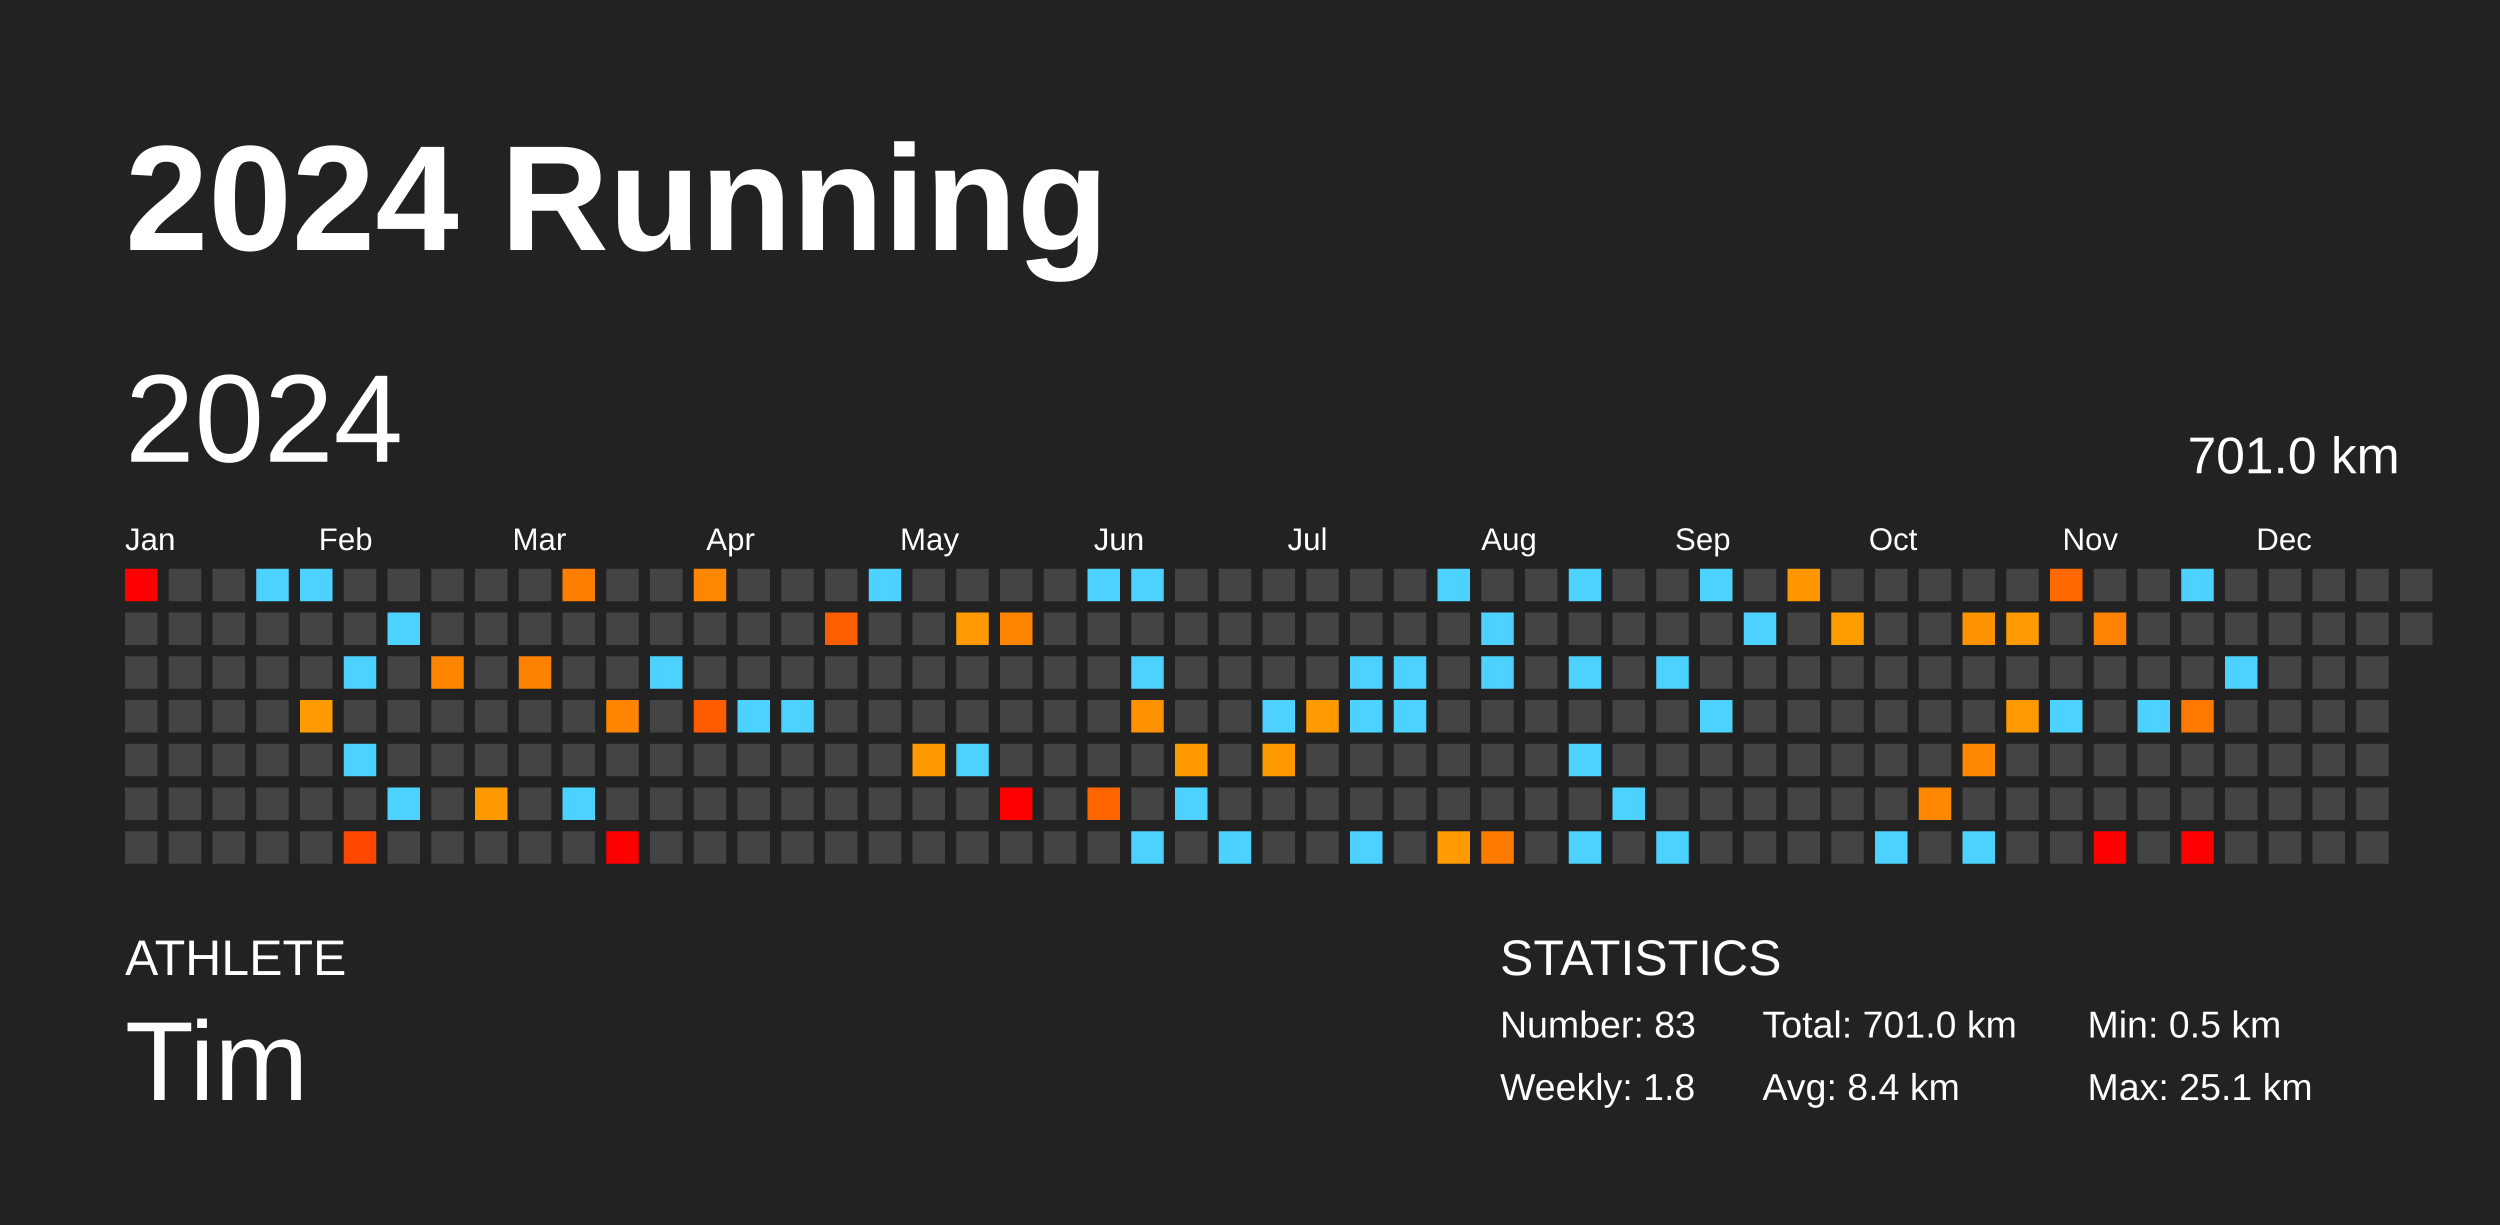
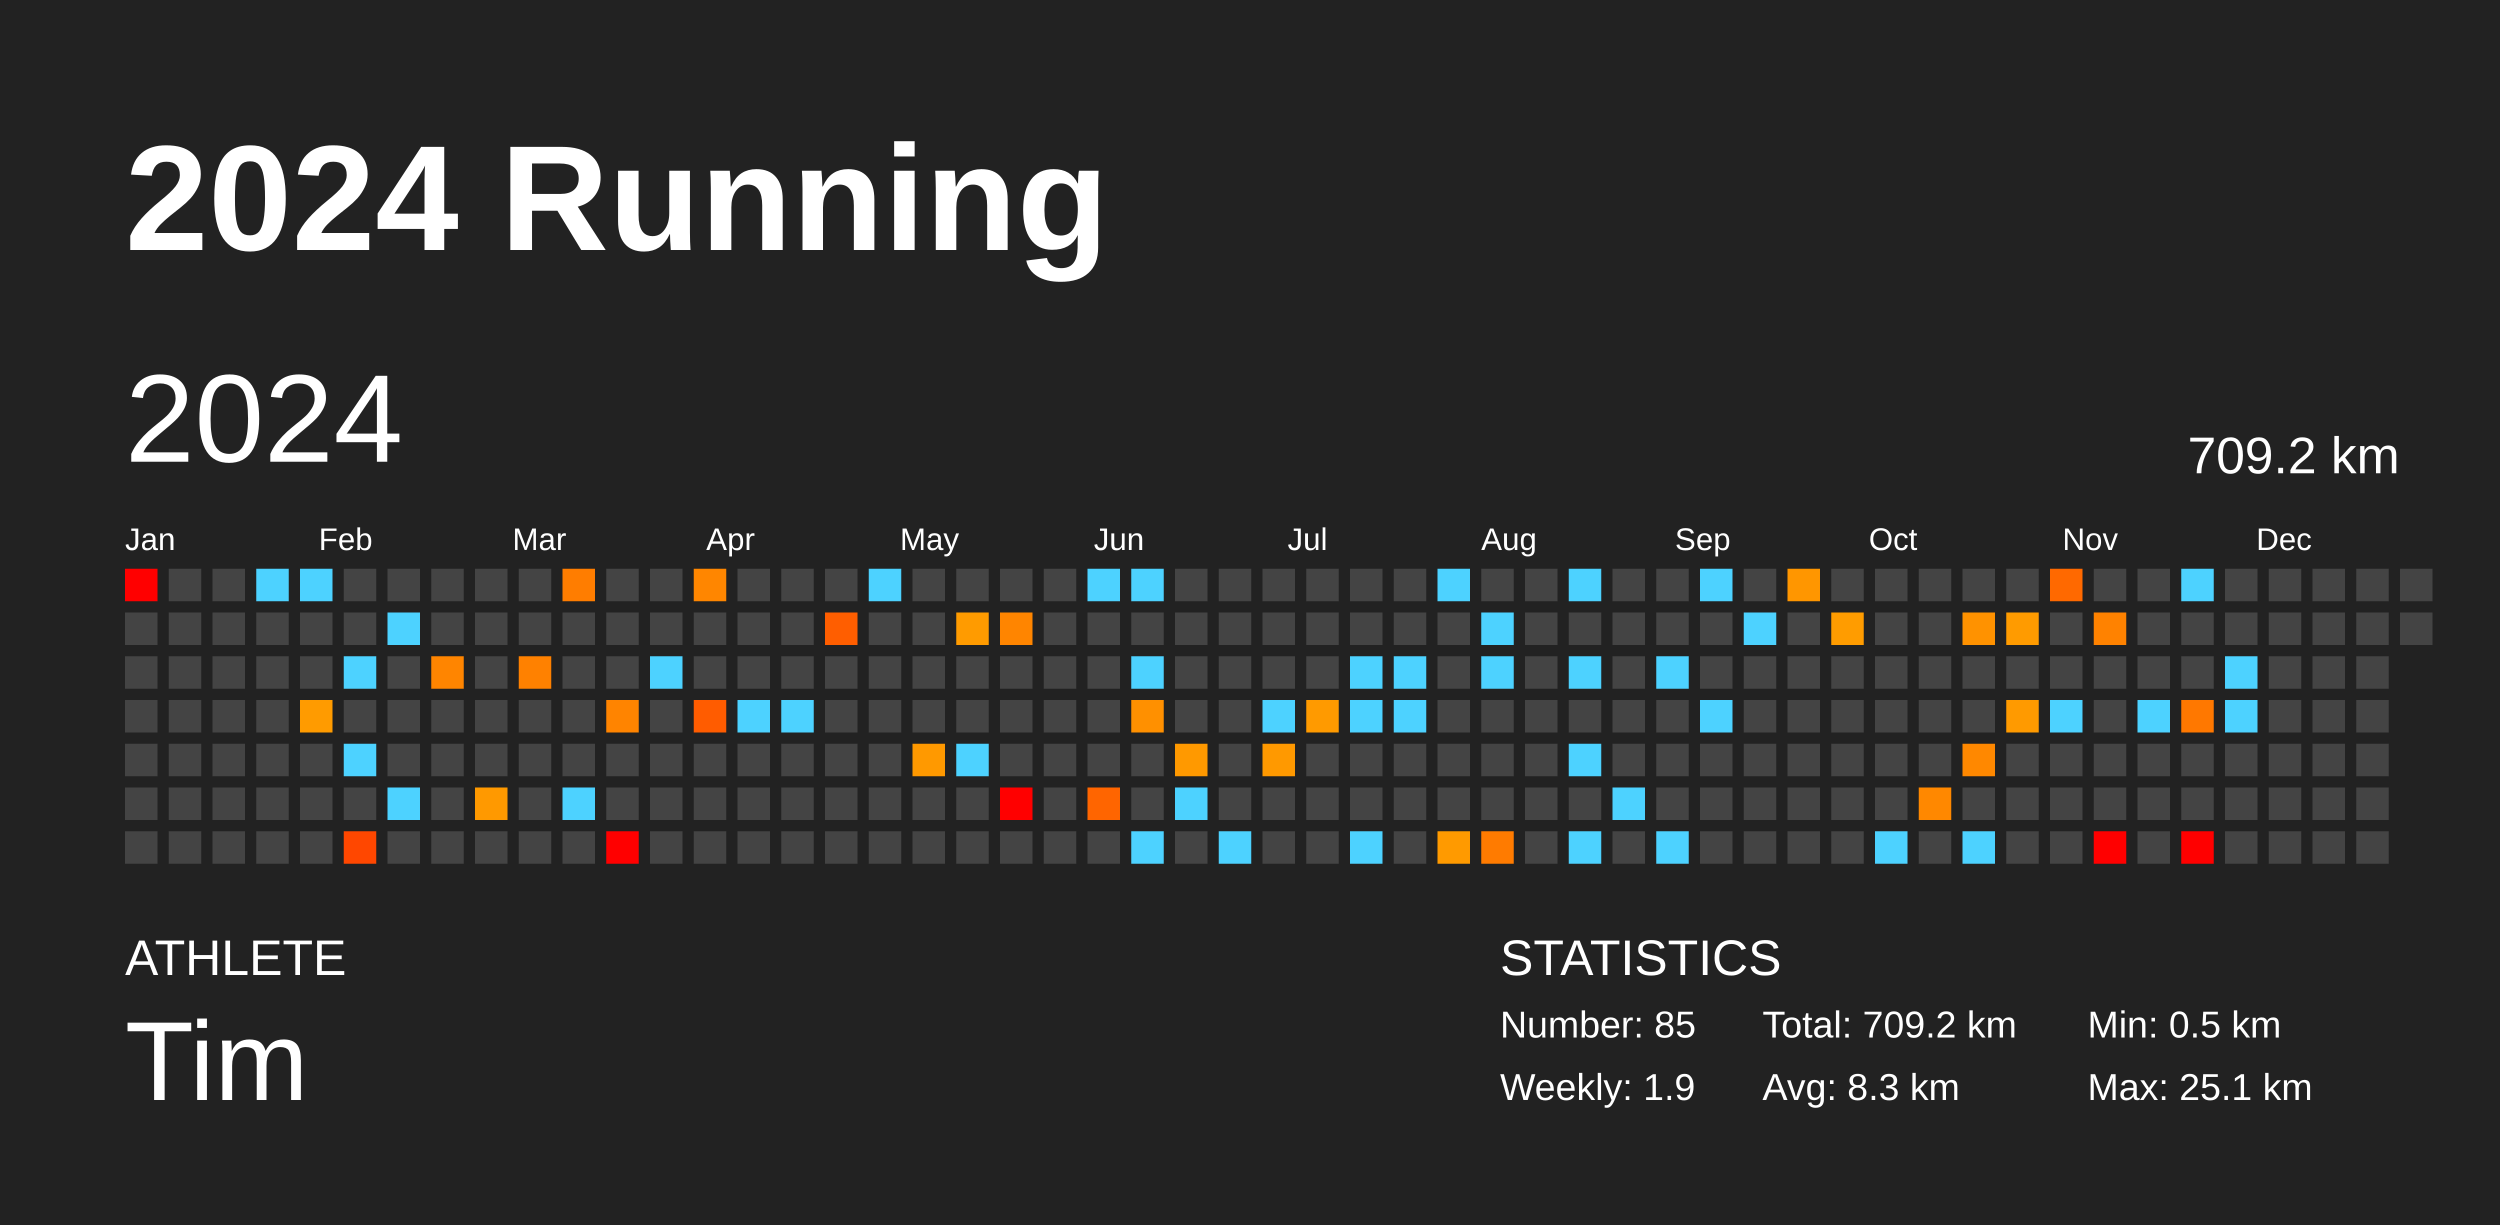
<svg xmlns="http://www.w3.org/2000/svg" baseProfile="full" height="98mm" version="1.1" viewBox="0,0,200,98" width="200mm">
  <defs />
  <rect fill="#222222" height="98" width="200" x="0" y="0" />
  <text fill="#FFFFFF" style="font-size:12px; font-family:Arial; font-weight:bold;" x="10" y="20">2024 Running</text>
  <text fill="#FFFFFF" style="font-size:4px; font-family:Arial" x="10" y="78">ATHLETE</text>
  <text fill="#FFFFFF" style="font-size:9px; font-family:Arial" x="10" y="88">Tim</text>
  <text fill="#FFFFFF" style="font-size:4px; font-family:Arial" x="120" y="78">STATISTICS</text>
-   <text fill="#FFFFFF" style="font-size:3px; font-family:Arial" x="120" y="83">Number: 83</text>
-   <text fill="#FFFFFF" style="font-size:3px; font-family:Arial" x="120" y="88">Weekly: 1.8</text>
-   <text fill="#FFFFFF" style="font-size:3px; font-family:Arial" x="141" y="83">Total: 701.0 km</text>
-   <text fill="#FFFFFF" style="font-size:3px; font-family:Arial" x="141" y="88">Avg: 8.4 km</text>
+   <text fill="#FFFFFF" style="font-size:3px; font-family:Arial" x="120" y="83">Number: 85</text>
+   <text fill="#FFFFFF" style="font-size:3px; font-family:Arial" x="120" y="88">Weekly: 1.9</text>
+   <text fill="#FFFFFF" style="font-size:3px; font-family:Arial" x="141" y="83">Total: 709.2 km</text>
+   <text fill="#FFFFFF" style="font-size:3px; font-family:Arial" x="141" y="88">Avg: 8.3 km</text>
  <text fill="#FFFFFF" style="font-size:3px; font-family:Arial" x="167" y="83">Min: 0.5 km</text>
  <text fill="#FFFFFF" style="font-size:3px; font-family:Arial" x="167" y="88">Max: 25.1 km</text>
  <text dominant-baseline="hanging" fill="#FFFFFF" style="font-size:10.0px; font-family:Arial;" x="10" y="30">2024</text>
-   <text dominant-baseline="hanging" fill="#FFFFFF" style="font-size:4.125px; font-family:Arial;" x="175" y="35">701.0 km</text>
+   <text dominant-baseline="hanging" fill="#FFFFFF" style="font-size:4.125px; font-family:Arial;" x="175" y="35">709.2 km</text>
  <text fill="#FFFFFF" style="font-size:2.5px; font-family:Arial" x="10.0" y="44">Jan</text>
  <text fill="#FFFFFF" style="font-size:2.5px; font-family:Arial" x="25.5" y="44">Feb</text>
  <text fill="#FFFFFF" style="font-size:2.5px; font-family:Arial" x="41.0" y="44">Mar</text>
  <text fill="#FFFFFF" style="font-size:2.5px; font-family:Arial" x="56.5" y="44">Apr</text>
  <text fill="#FFFFFF" style="font-size:2.5px; font-family:Arial" x="72.0" y="44">May</text>
  <text fill="#FFFFFF" style="font-size:2.5px; font-family:Arial" x="87.5" y="44">Jun</text>
  <text fill="#FFFFFF" style="font-size:2.5px; font-family:Arial" x="103.0" y="44">Jul</text>
  <text fill="#FFFFFF" style="font-size:2.5px; font-family:Arial" x="118.5" y="44">Aug</text>
  <text fill="#FFFFFF" style="font-size:2.5px; font-family:Arial" x="134.0" y="44">Sep</text>
  <text fill="#FFFFFF" style="font-size:2.5px; font-family:Arial" x="149.5" y="44">Oct</text>
  <text fill="#FFFFFF" style="font-size:2.5px; font-family:Arial" x="165.0" y="44">Nov</text>
  <text fill="#FFFFFF" style="font-size:2.5px; font-family:Arial" x="180.5" y="44">Dec</text>
  <rect fill="red" height="2.6" width="2.6" x="10.0" y="45.5" />
  <rect fill="#444444" height="2.6" width="2.6" x="10.0" y="49.0" />
  <rect fill="#444444" height="2.6" width="2.6" x="10.0" y="52.5" />
  <rect fill="#444444" height="2.6" width="2.6" x="10.0" y="56.0" />
  <rect fill="#444444" height="2.6" width="2.6" x="10.0" y="59.5" />
  <rect fill="#444444" height="2.6" width="2.6" x="10.0" y="63.0" />
  <rect fill="#444444" height="2.6" width="2.6" x="10.0" y="66.5" />
  <rect fill="#444444" height="2.6" width="2.6" x="13.5" y="45.5" />
  <rect fill="#444444" height="2.6" width="2.6" x="13.5" y="49.0" />
  <rect fill="#444444" height="2.6" width="2.6" x="13.5" y="52.5" />
  <rect fill="#444444" height="2.6" width="2.6" x="13.5" y="56.0" />
  <rect fill="#444444" height="2.6" width="2.6" x="13.5" y="59.5" />
  <rect fill="#444444" height="2.6" width="2.6" x="13.5" y="63.0" />
  <rect fill="#444444" height="2.6" width="2.6" x="13.5" y="66.5" />
  <rect fill="#444444" height="2.6" width="2.6" x="17.0" y="45.5" />
  <rect fill="#444444" height="2.6" width="2.6" x="17.0" y="49.0" />
  <rect fill="#444444" height="2.6" width="2.6" x="17.0" y="52.5" />
  <rect fill="#444444" height="2.6" width="2.6" x="17.0" y="56.0" />
  <rect fill="#444444" height="2.6" width="2.6" x="17.0" y="59.5" />
  <rect fill="#444444" height="2.6" width="2.6" x="17.0" y="63.0" />
  <rect fill="#444444" height="2.6" width="2.6" x="17.0" y="66.5" />
  <rect fill="#4dd2ff" height="2.6" width="2.6" x="20.5" y="45.5" />
  <rect fill="#444444" height="2.6" width="2.6" x="20.5" y="49.0" />
  <rect fill="#444444" height="2.6" width="2.6" x="20.5" y="52.5" />
  <rect fill="#444444" height="2.6" width="2.6" x="20.5" y="56.0" />
  <rect fill="#444444" height="2.6" width="2.6" x="20.5" y="59.5" />
  <rect fill="#444444" height="2.6" width="2.6" x="20.5" y="63.0" />
  <rect fill="#444444" height="2.6" width="2.6" x="20.5" y="66.5" />
  <rect fill="#4dd2ff" height="2.6" width="2.6" x="24.0" y="45.5" />
  <rect fill="#444444" height="2.6" width="2.6" x="24.0" y="49.0" />
  <rect fill="#444444" height="2.6" width="2.6" x="24.0" y="52.5" />
  <rect fill="#ff9b00" height="2.6" width="2.6" x="24.0" y="56.0" />
  <rect fill="#444444" height="2.6" width="2.6" x="24.0" y="59.5" />
  <rect fill="#444444" height="2.6" width="2.6" x="24.0" y="63.0" />
  <rect fill="#444444" height="2.6" width="2.6" x="24.0" y="66.5" />
  <rect fill="#444444" height="2.6" width="2.6" x="27.5" y="45.5" />
  <rect fill="#444444" height="2.6" width="2.6" x="27.5" y="49.0" />
  <rect fill="#4dd2ff" height="2.6" width="2.6" x="27.5" y="52.5" />
  <rect fill="#444444" height="2.6" width="2.6" x="27.5" y="56.0" />
  <rect fill="#4dd2ff" height="2.6" width="2.6" x="27.5" y="59.5" />
  <rect fill="#444444" height="2.6" width="2.6" x="27.5" y="63.0" />
  <rect fill="#ff4700" height="2.6" width="2.6" x="27.5" y="66.5" />
  <rect fill="#444444" height="2.6" width="2.6" x="31.0" y="45.5" />
  <rect fill="#4dd2ff" height="2.6" width="2.6" x="31.0" y="49.0" />
  <rect fill="#444444" height="2.6" width="2.6" x="31.0" y="52.5" />
  <rect fill="#444444" height="2.6" width="2.6" x="31.0" y="56.0" />
  <rect fill="#444444" height="2.6" width="2.6" x="31.0" y="59.5" />
  <rect fill="#4dd2ff" height="2.6" width="2.6" x="31.0" y="63.0" />
  <rect fill="#444444" height="2.6" width="2.6" x="31.0" y="66.5" />
  <rect fill="#444444" height="2.6" width="2.6" x="34.5" y="45.5" />
  <rect fill="#444444" height="2.6" width="2.6" x="34.5" y="49.0" />
  <rect fill="#ff8500" height="2.6" width="2.6" x="34.5" y="52.5" />
  <rect fill="#444444" height="2.6" width="2.6" x="34.5" y="56.0" />
  <rect fill="#444444" height="2.6" width="2.6" x="34.5" y="59.5" />
  <rect fill="#444444" height="2.6" width="2.6" x="34.5" y="63.0" />
  <rect fill="#444444" height="2.6" width="2.6" x="34.5" y="66.5" />
  <rect fill="#444444" height="2.6" width="2.6" x="38.0" y="45.5" />
  <rect fill="#444444" height="2.6" width="2.6" x="38.0" y="49.0" />
  <rect fill="#444444" height="2.6" width="2.6" x="38.0" y="52.5" />
  <rect fill="#444444" height="2.6" width="2.6" x="38.0" y="56.0" />
  <rect fill="#444444" height="2.6" width="2.6" x="38.0" y="59.5" />
  <rect fill="#ff9900" height="2.6" width="2.6" x="38.0" y="63.0" />
  <rect fill="#444444" height="2.6" width="2.6" x="38.0" y="66.5" />
  <rect fill="#444444" height="2.6" width="2.6" x="41.5" y="45.5" />
  <rect fill="#444444" height="2.6" width="2.6" x="41.5" y="49.0" />
  <rect fill="#ff8100" height="2.6" width="2.6" x="41.5" y="52.5" />
  <rect fill="#444444" height="2.6" width="2.6" x="41.5" y="56.0" />
  <rect fill="#444444" height="2.6" width="2.6" x="41.5" y="59.5" />
  <rect fill="#444444" height="2.6" width="2.6" x="41.5" y="63.0" />
  <rect fill="#444444" height="2.6" width="2.6" x="41.5" y="66.5" />
  <rect fill="#ff7d00" height="2.6" width="2.6" x="45.0" y="45.5" />
  <rect fill="#444444" height="2.6" width="2.6" x="45.0" y="49.0" />
  <rect fill="#444444" height="2.6" width="2.6" x="45.0" y="52.5" />
  <rect fill="#444444" height="2.6" width="2.6" x="45.0" y="56.0" />
  <rect fill="#444444" height="2.6" width="2.6" x="45.0" y="59.5" />
  <rect fill="#4dd2ff" height="2.6" width="2.6" x="45.0" y="63.0" />
  <rect fill="#444444" height="2.6" width="2.6" x="45.0" y="66.5" />
  <rect fill="#444444" height="2.6" width="2.6" x="48.5" y="45.5" />
  <rect fill="#444444" height="2.6" width="2.6" x="48.5" y="49.0" />
  <rect fill="#444444" height="2.6" width="2.6" x="48.5" y="52.5" />
  <rect fill="#ff8400" height="2.6" width="2.6" x="48.5" y="56.0" />
  <rect fill="#444444" height="2.6" width="2.6" x="48.5" y="59.5" />
  <rect fill="#444444" height="2.6" width="2.6" x="48.5" y="63.0" />
  <rect fill="red" height="2.6" width="2.6" x="48.5" y="66.5" />
  <rect fill="#444444" height="2.6" width="2.6" x="52.0" y="45.5" />
  <rect fill="#444444" height="2.6" width="2.6" x="52.0" y="49.0" />
  <rect fill="#4dd2ff" height="2.6" width="2.6" x="52.0" y="52.5" />
  <rect fill="#444444" height="2.6" width="2.6" x="52.0" y="56.0" />
  <rect fill="#444444" height="2.6" width="2.6" x="52.0" y="59.5" />
  <rect fill="#444444" height="2.6" width="2.6" x="52.0" y="63.0" />
  <rect fill="#444444" height="2.6" width="2.6" x="52.0" y="66.5" />
  <rect fill="#ff8600" height="2.6" width="2.6" x="55.5" y="45.5" />
  <rect fill="#444444" height="2.6" width="2.6" x="55.5" y="49.0" />
  <rect fill="#444444" height="2.6" width="2.6" x="55.5" y="52.5" />
  <rect fill="#ff5c00" height="2.6" width="2.6" x="55.5" y="56.0" />
  <rect fill="#444444" height="2.6" width="2.6" x="55.5" y="59.5" />
  <rect fill="#444444" height="2.6" width="2.6" x="55.5" y="63.0" />
  <rect fill="#444444" height="2.6" width="2.6" x="55.5" y="66.5" />
  <rect fill="#444444" height="2.6" width="2.6" x="59.0" y="45.5" />
  <rect fill="#444444" height="2.6" width="2.6" x="59.0" y="49.0" />
  <rect fill="#444444" height="2.6" width="2.6" x="59.0" y="52.5" />
  <rect fill="#4dd2ff" height="2.6" width="2.6" x="59.0" y="56.0" />
  <rect fill="#444444" height="2.6" width="2.6" x="59.0" y="59.5" />
  <rect fill="#444444" height="2.6" width="2.6" x="59.0" y="63.0" />
  <rect fill="#444444" height="2.6" width="2.6" x="59.0" y="66.5" />
  <rect fill="#444444" height="2.6" width="2.6" x="62.5" y="45.5" />
  <rect fill="#444444" height="2.6" width="2.6" x="62.5" y="49.0" />
  <rect fill="#444444" height="2.6" width="2.6" x="62.5" y="52.5" />
  <rect fill="#4dd2ff" height="2.6" width="2.6" x="62.5" y="56.0" />
  <rect fill="#444444" height="2.6" width="2.6" x="62.5" y="59.5" />
  <rect fill="#444444" height="2.6" width="2.6" x="62.5" y="63.0" />
  <rect fill="#444444" height="2.6" width="2.6" x="62.5" y="66.5" />
  <rect fill="#444444" height="2.6" width="2.6" x="66.0" y="45.5" />
  <rect fill="#ff5e00" height="2.6" width="2.6" x="66.0" y="49.0" />
  <rect fill="#444444" height="2.6" width="2.6" x="66.0" y="52.5" />
  <rect fill="#444444" height="2.6" width="2.6" x="66.0" y="56.0" />
  <rect fill="#444444" height="2.6" width="2.6" x="66.0" y="59.5" />
  <rect fill="#444444" height="2.6" width="2.6" x="66.0" y="63.0" />
  <rect fill="#444444" height="2.6" width="2.6" x="66.0" y="66.5" />
  <rect fill="#4dd2ff" height="2.6" width="2.6" x="69.5" y="45.5" />
  <rect fill="#444444" height="2.6" width="2.6" x="69.5" y="49.0" />
  <rect fill="#444444" height="2.6" width="2.6" x="69.5" y="52.5" />
  <rect fill="#444444" height="2.6" width="2.6" x="69.5" y="56.0" />
  <rect fill="#444444" height="2.6" width="2.6" x="69.5" y="59.5" />
  <rect fill="#444444" height="2.6" width="2.6" x="69.5" y="63.0" />
  <rect fill="#444444" height="2.6" width="2.6" x="69.5" y="66.5" />
  <rect fill="#444444" height="2.6" width="2.6" x="73.0" y="45.5" />
  <rect fill="#444444" height="2.6" width="2.6" x="73.0" y="49.0" />
  <rect fill="#444444" height="2.6" width="2.6" x="73.0" y="52.5" />
  <rect fill="#444444" height="2.6" width="2.6" x="73.0" y="56.0" />
  <rect fill="#ff9900" height="2.6" width="2.6" x="73.0" y="59.5" />
  <rect fill="#444444" height="2.6" width="2.6" x="73.0" y="63.0" />
  <rect fill="#444444" height="2.6" width="2.6" x="73.0" y="66.5" />
  <rect fill="#444444" height="2.6" width="2.6" x="76.5" y="45.5" />
  <rect fill="#ff9b00" height="2.6" width="2.6" x="76.5" y="49.0" />
  <rect fill="#444444" height="2.6" width="2.6" x="76.5" y="52.5" />
  <rect fill="#444444" height="2.6" width="2.6" x="76.5" y="56.0" />
  <rect fill="#4dd2ff" height="2.6" width="2.6" x="76.5" y="59.5" />
  <rect fill="#444444" height="2.6" width="2.6" x="76.5" y="63.0" />
  <rect fill="#444444" height="2.6" width="2.6" x="76.5" y="66.5" />
  <rect fill="#444444" height="2.6" width="2.6" x="80.0" y="45.5" />
  <rect fill="#ff8500" height="2.6" width="2.6" x="80.0" y="49.0" />
  <rect fill="#444444" height="2.6" width="2.6" x="80.0" y="52.5" />
  <rect fill="#444444" height="2.6" width="2.6" x="80.0" y="56.0" />
  <rect fill="#444444" height="2.6" width="2.6" x="80.0" y="59.5" />
  <rect fill="red" height="2.6" width="2.6" x="80.0" y="63.0" />
  <rect fill="#444444" height="2.6" width="2.6" x="80.0" y="66.5" />
  <rect fill="#444444" height="2.6" width="2.6" x="83.5" y="45.5" />
  <rect fill="#444444" height="2.6" width="2.6" x="83.5" y="49.0" />
  <rect fill="#444444" height="2.6" width="2.6" x="83.5" y="52.5" />
  <rect fill="#444444" height="2.6" width="2.6" x="83.5" y="56.0" />
  <rect fill="#444444" height="2.6" width="2.6" x="83.5" y="59.5" />
  <rect fill="#444444" height="2.6" width="2.6" x="83.5" y="63.0" />
  <rect fill="#444444" height="2.6" width="2.6" x="83.5" y="66.5" />
  <rect fill="#4dd2ff" height="2.6" width="2.6" x="87.0" y="45.5" />
  <rect fill="#444444" height="2.6" width="2.6" x="87.0" y="49.0" />
  <rect fill="#444444" height="2.6" width="2.6" x="87.0" y="52.5" />
  <rect fill="#444444" height="2.6" width="2.6" x="87.0" y="56.0" />
  <rect fill="#444444" height="2.6" width="2.6" x="87.0" y="59.5" />
  <rect fill="#ff6500" height="2.6" width="2.6" x="87.0" y="63.0" />
  <rect fill="#444444" height="2.6" width="2.6" x="87.0" y="66.5" />
  <rect fill="#4dd2ff" height="2.6" width="2.6" x="90.5" y="45.5" />
  <rect fill="#444444" height="2.6" width="2.6" x="90.5" y="49.0" />
  <rect fill="#4dd2ff" height="2.6" width="2.6" x="90.5" y="52.5" />
  <rect fill="#ff9000" height="2.6" width="2.6" x="90.5" y="56.0" />
  <rect fill="#444444" height="2.6" width="2.6" x="90.5" y="59.5" />
  <rect fill="#444444" height="2.6" width="2.6" x="90.5" y="63.0" />
  <rect fill="#4dd2ff" height="2.6" width="2.6" x="90.5" y="66.5" />
  <rect fill="#444444" height="2.6" width="2.6" x="94.0" y="45.5" />
  <rect fill="#444444" height="2.6" width="2.6" x="94.0" y="49.0" />
  <rect fill="#444444" height="2.6" width="2.6" x="94.0" y="52.5" />
  <rect fill="#444444" height="2.6" width="2.6" x="94.0" y="56.0" />
  <rect fill="#ff9900" height="2.6" width="2.6" x="94.0" y="59.5" />
  <rect fill="#4dd2ff" height="2.6" width="2.6" x="94.0" y="63.0" />
  <rect fill="#444444" height="2.6" width="2.6" x="94.0" y="66.5" />
  <rect fill="#444444" height="2.6" width="2.6" x="97.5" y="45.5" />
  <rect fill="#444444" height="2.6" width="2.6" x="97.5" y="49.0" />
  <rect fill="#444444" height="2.6" width="2.6" x="97.5" y="52.5" />
  <rect fill="#444444" height="2.6" width="2.6" x="97.5" y="56.0" />
  <rect fill="#444444" height="2.6" width="2.6" x="97.5" y="59.5" />
  <rect fill="#444444" height="2.6" width="2.6" x="97.5" y="63.0" />
  <rect fill="#4dd2ff" height="2.6" width="2.6" x="97.5" y="66.5" />
  <rect fill="#444444" height="2.6" width="2.6" x="101.0" y="45.5" />
  <rect fill="#444444" height="2.6" width="2.6" x="101.0" y="49.0" />
  <rect fill="#444444" height="2.6" width="2.6" x="101.0" y="52.5" />
  <rect fill="#4dd2ff" height="2.6" width="2.6" x="101.0" y="56.0" />
  <rect fill="#ff9900" height="2.6" width="2.6" x="101.0" y="59.5" />
  <rect fill="#444444" height="2.6" width="2.6" x="101.0" y="63.0" />
  <rect fill="#444444" height="2.6" width="2.6" x="101.0" y="66.5" />
  <rect fill="#444444" height="2.6" width="2.6" x="104.5" y="45.5" />
  <rect fill="#444444" height="2.6" width="2.6" x="104.5" y="49.0" />
  <rect fill="#444444" height="2.6" width="2.6" x="104.5" y="52.5" />
  <rect fill="#ff9a00" height="2.6" width="2.6" x="104.5" y="56.0" />
  <rect fill="#444444" height="2.6" width="2.6" x="104.5" y="59.5" />
  <rect fill="#444444" height="2.6" width="2.6" x="104.5" y="63.0" />
  <rect fill="#444444" height="2.6" width="2.6" x="104.5" y="66.5" />
  <rect fill="#444444" height="2.6" width="2.6" x="108.0" y="45.5" />
  <rect fill="#444444" height="2.6" width="2.6" x="108.0" y="49.0" />
  <rect fill="#4dd2ff" height="2.6" width="2.6" x="108.0" y="52.5" />
  <rect fill="#4dd2ff" height="2.6" width="2.6" x="108.0" y="56.0" />
  <rect fill="#444444" height="2.6" width="2.6" x="108.0" y="59.5" />
  <rect fill="#444444" height="2.6" width="2.6" x="108.0" y="63.0" />
  <rect fill="#4dd2ff" height="2.6" width="2.6" x="108.0" y="66.5" />
  <rect fill="#444444" height="2.6" width="2.6" x="111.5" y="45.5" />
  <rect fill="#444444" height="2.6" width="2.6" x="111.5" y="49.0" />
  <rect fill="#4dd2ff" height="2.6" width="2.6" x="111.5" y="52.5" />
  <rect fill="#4dd2ff" height="2.6" width="2.6" x="111.5" y="56.0" />
  <rect fill="#444444" height="2.6" width="2.6" x="111.5" y="59.5" />
  <rect fill="#444444" height="2.6" width="2.6" x="111.5" y="63.0" />
  <rect fill="#444444" height="2.6" width="2.6" x="111.5" y="66.5" />
  <rect fill="#4dd2ff" height="2.6" width="2.6" x="115.0" y="45.5" />
  <rect fill="#444444" height="2.6" width="2.6" x="115.0" y="49.0" />
  <rect fill="#444444" height="2.6" width="2.6" x="115.0" y="52.5" />
  <rect fill="#444444" height="2.6" width="2.6" x="115.0" y="56.0" />
  <rect fill="#444444" height="2.6" width="2.6" x="115.0" y="59.5" />
  <rect fill="#444444" height="2.6" width="2.6" x="115.0" y="63.0" />
  <rect fill="#ff9a00" height="2.6" width="2.6" x="115.0" y="66.5" />
  <rect fill="#444444" height="2.6" width="2.6" x="118.5" y="45.5" />
  <rect fill="#4dd2ff" height="2.6" width="2.6" x="118.5" y="49.0" />
  <rect fill="#4dd2ff" height="2.6" width="2.6" x="118.5" y="52.5" />
  <rect fill="#444444" height="2.6" width="2.6" x="118.5" y="56.0" />
  <rect fill="#444444" height="2.6" width="2.6" x="118.5" y="59.5" />
  <rect fill="#444444" height="2.6" width="2.6" x="118.5" y="63.0" />
  <rect fill="#ff7b00" height="2.6" width="2.6" x="118.5" y="66.5" />
  <rect fill="#444444" height="2.6" width="2.6" x="122.0" y="45.5" />
  <rect fill="#444444" height="2.6" width="2.6" x="122.0" y="49.0" />
  <rect fill="#444444" height="2.6" width="2.6" x="122.0" y="52.5" />
  <rect fill="#444444" height="2.6" width="2.6" x="122.0" y="56.0" />
  <rect fill="#444444" height="2.6" width="2.6" x="122.0" y="59.5" />
  <rect fill="#444444" height="2.6" width="2.6" x="122.0" y="63.0" />
  <rect fill="#444444" height="2.6" width="2.6" x="122.0" y="66.5" />
  <rect fill="#4dd2ff" height="2.6" width="2.6" x="125.5" y="45.5" />
  <rect fill="#444444" height="2.6" width="2.6" x="125.5" y="49.0" />
  <rect fill="#4dd2ff" height="2.6" width="2.6" x="125.5" y="52.5" />
  <rect fill="#444444" height="2.6" width="2.6" x="125.5" y="56.0" />
  <rect fill="#4dd2ff" height="2.6" width="2.6" x="125.5" y="59.5" />
  <rect fill="#444444" height="2.6" width="2.6" x="125.5" y="63.0" />
  <rect fill="#4dd2ff" height="2.6" width="2.6" x="125.5" y="66.5" />
  <rect fill="#444444" height="2.6" width="2.6" x="129.0" y="45.5" />
  <rect fill="#444444" height="2.6" width="2.6" x="129.0" y="49.0" />
  <rect fill="#444444" height="2.6" width="2.6" x="129.0" y="52.5" />
  <rect fill="#444444" height="2.6" width="2.6" x="129.0" y="56.0" />
  <rect fill="#444444" height="2.6" width="2.6" x="129.0" y="59.5" />
  <rect fill="#4dd2ff" height="2.6" width="2.6" x="129.0" y="63.0" />
  <rect fill="#444444" height="2.6" width="2.6" x="129.0" y="66.5" />
  <rect fill="#444444" height="2.6" width="2.6" x="132.5" y="45.5" />
  <rect fill="#444444" height="2.6" width="2.6" x="132.5" y="49.0" />
  <rect fill="#4dd2ff" height="2.6" width="2.6" x="132.5" y="52.5" />
  <rect fill="#444444" height="2.6" width="2.6" x="132.5" y="56.0" />
  <rect fill="#444444" height="2.6" width="2.6" x="132.5" y="59.5" />
  <rect fill="#444444" height="2.6" width="2.6" x="132.5" y="63.0" />
  <rect fill="#4dd2ff" height="2.6" width="2.6" x="132.5" y="66.5" />
  <rect fill="#4dd2ff" height="2.6" width="2.6" x="136.0" y="45.5" />
  <rect fill="#444444" height="2.6" width="2.6" x="136.0" y="49.0" />
  <rect fill="#444444" height="2.6" width="2.6" x="136.0" y="52.5" />
  <rect fill="#4dd2ff" height="2.6" width="2.6" x="136.0" y="56.0" />
  <rect fill="#444444" height="2.6" width="2.6" x="136.0" y="59.5" />
  <rect fill="#444444" height="2.6" width="2.6" x="136.0" y="63.0" />
  <rect fill="#444444" height="2.6" width="2.6" x="136.0" y="66.5" />
  <rect fill="#444444" height="2.6" width="2.6" x="139.5" y="45.5" />
  <rect fill="#4dd2ff" height="2.6" width="2.6" x="139.5" y="49.0" />
  <rect fill="#444444" height="2.6" width="2.6" x="139.5" y="52.5" />
  <rect fill="#444444" height="2.6" width="2.6" x="139.5" y="56.0" />
  <rect fill="#444444" height="2.6" width="2.6" x="139.5" y="59.5" />
  <rect fill="#444444" height="2.6" width="2.6" x="139.5" y="63.0" />
  <rect fill="#444444" height="2.6" width="2.6" x="139.5" y="66.5" />
  <rect fill="#ff9600" height="2.6" width="2.6" x="143.0" y="45.5" />
  <rect fill="#444444" height="2.6" width="2.6" x="143.0" y="49.0" />
  <rect fill="#444444" height="2.6" width="2.6" x="143.0" y="52.5" />
  <rect fill="#444444" height="2.6" width="2.6" x="143.0" y="56.0" />
  <rect fill="#444444" height="2.6" width="2.6" x="143.0" y="59.5" />
  <rect fill="#444444" height="2.6" width="2.6" x="143.0" y="63.0" />
  <rect fill="#444444" height="2.6" width="2.6" x="143.0" y="66.5" />
  <rect fill="#444444" height="2.6" width="2.6" x="146.5" y="45.5" />
  <rect fill="#ff9c00" height="2.6" width="2.6" x="146.5" y="49.0" />
  <rect fill="#444444" height="2.6" width="2.6" x="146.5" y="52.5" />
  <rect fill="#444444" height="2.6" width="2.6" x="146.5" y="56.0" />
  <rect fill="#444444" height="2.6" width="2.6" x="146.5" y="59.5" />
  <rect fill="#444444" height="2.6" width="2.6" x="146.5" y="63.0" />
  <rect fill="#444444" height="2.6" width="2.6" x="146.5" y="66.5" />
  <rect fill="#444444" height="2.6" width="2.6" x="150.0" y="45.5" />
  <rect fill="#444444" height="2.6" width="2.6" x="150.0" y="49.0" />
  <rect fill="#444444" height="2.6" width="2.6" x="150.0" y="52.5" />
  <rect fill="#444444" height="2.6" width="2.6" x="150.0" y="56.0" />
  <rect fill="#444444" height="2.6" width="2.6" x="150.0" y="59.5" />
  <rect fill="#444444" height="2.6" width="2.6" x="150.0" y="63.0" />
  <rect fill="#4dd2ff" height="2.6" width="2.6" x="150.0" y="66.5" />
  <rect fill="#444444" height="2.6" width="2.6" x="153.5" y="45.5" />
  <rect fill="#444444" height="2.6" width="2.6" x="153.5" y="49.0" />
  <rect fill="#444444" height="2.6" width="2.6" x="153.5" y="52.5" />
  <rect fill="#444444" height="2.6" width="2.6" x="153.5" y="56.0" />
  <rect fill="#444444" height="2.6" width="2.6" x="153.5" y="59.5" />
  <rect fill="#ff8800" height="2.6" width="2.6" x="153.5" y="63.0" />
  <rect fill="#444444" height="2.6" width="2.6" x="153.5" y="66.5" />
  <rect fill="#444444" height="2.6" width="2.6" x="157.0" y="45.5" />
  <rect fill="#ff9200" height="2.6" width="2.6" x="157.0" y="49.0" />
  <rect fill="#444444" height="2.6" width="2.6" x="157.0" y="52.5" />
  <rect fill="#444444" height="2.6" width="2.6" x="157.0" y="56.0" />
  <rect fill="#ff8800" height="2.6" width="2.6" x="157.0" y="59.5" />
  <rect fill="#444444" height="2.6" width="2.6" x="157.0" y="63.0" />
  <rect fill="#4dd2ff" height="2.6" width="2.6" x="157.0" y="66.5" />
  <rect fill="#444444" height="2.6" width="2.6" x="160.5" y="45.5" />
  <rect fill="#ff9b00" height="2.6" width="2.6" x="160.5" y="49.0" />
  <rect fill="#444444" height="2.6" width="2.6" x="160.5" y="52.5" />
  <rect fill="#ff9a00" height="2.6" width="2.6" x="160.5" y="56.0" />
  <rect fill="#444444" height="2.6" width="2.6" x="160.5" y="59.5" />
  <rect fill="#444444" height="2.6" width="2.6" x="160.5" y="63.0" />
  <rect fill="#444444" height="2.6" width="2.6" x="160.5" y="66.5" />
  <rect fill="#ff6900" height="2.6" width="2.6" x="164.0" y="45.5" />
  <rect fill="#444444" height="2.6" width="2.6" x="164.0" y="49.0" />
  <rect fill="#444444" height="2.6" width="2.6" x="164.0" y="52.5" />
  <rect fill="#4dd2ff" height="2.6" width="2.6" x="164.0" y="56.0" />
  <rect fill="#444444" height="2.6" width="2.6" x="164.0" y="59.5" />
  <rect fill="#444444" height="2.6" width="2.6" x="164.0" y="63.0" />
  <rect fill="#444444" height="2.6" width="2.6" x="164.0" y="66.5" />
  <rect fill="#444444" height="2.6" width="2.6" x="167.5" y="45.5" />
  <rect fill="#ff8200" height="2.6" width="2.6" x="167.5" y="49.0" />
  <rect fill="#444444" height="2.6" width="2.6" x="167.5" y="52.5" />
  <rect fill="#444444" height="2.6" width="2.6" x="167.5" y="56.0" />
  <rect fill="#444444" height="2.6" width="2.6" x="167.5" y="59.5" />
  <rect fill="#444444" height="2.6" width="2.6" x="167.5" y="63.0" />
  <rect fill="red" height="2.6" width="2.6" x="167.5" y="66.5" />
  <rect fill="#444444" height="2.6" width="2.6" x="171.0" y="45.5" />
  <rect fill="#444444" height="2.6" width="2.6" x="171.0" y="49.0" />
  <rect fill="#444444" height="2.6" width="2.6" x="171.0" y="52.5" />
  <rect fill="#4dd2ff" height="2.6" width="2.6" x="171.0" y="56.0" />
  <rect fill="#444444" height="2.6" width="2.6" x="171.0" y="59.5" />
  <rect fill="#444444" height="2.6" width="2.6" x="171.0" y="63.0" />
  <rect fill="#444444" height="2.6" width="2.6" x="171.0" y="66.5" />
  <rect fill="#4dd2ff" height="2.6" width="2.6" x="174.5" y="45.5" />
  <rect fill="#444444" height="2.6" width="2.6" x="174.5" y="49.0" />
  <rect fill="#444444" height="2.6" width="2.6" x="174.5" y="52.5" />
  <rect fill="#ff7800" height="2.6" width="2.6" x="174.5" y="56.0" />
  <rect fill="#444444" height="2.6" width="2.6" x="174.5" y="59.5" />
  <rect fill="#444444" height="2.6" width="2.6" x="174.5" y="63.0" />
  <rect fill="red" height="2.6" width="2.6" x="174.5" y="66.5" />
  <rect fill="#444444" height="2.6" width="2.6" x="178.0" y="45.5" />
  <rect fill="#444444" height="2.6" width="2.6" x="178.0" y="49.0" />
  <rect fill="#4dd2ff" height="2.6" width="2.6" x="178.0" y="52.5" />
-   <rect fill="#444444" height="2.6" width="2.6" x="178.0" y="56.0" />
+   <rect fill="#4dd2ff" height="2.6" width="2.6" x="178.0" y="56.0" />
  <rect fill="#444444" height="2.6" width="2.6" x="178.0" y="59.5" />
  <rect fill="#444444" height="2.6" width="2.6" x="178.0" y="63.0" />
  <rect fill="#444444" height="2.6" width="2.6" x="178.0" y="66.5" />
  <rect fill="#444444" height="2.6" width="2.6" x="181.5" y="45.5" />
  <rect fill="#444444" height="2.6" width="2.6" x="181.5" y="49.0" />
  <rect fill="#444444" height="2.6" width="2.6" x="181.5" y="52.5" />
  <rect fill="#444444" height="2.6" width="2.6" x="181.5" y="56.0" />
  <rect fill="#444444" height="2.6" width="2.6" x="181.5" y="59.5" />
  <rect fill="#444444" height="2.6" width="2.6" x="181.5" y="63.0" />
  <rect fill="#444444" height="2.6" width="2.6" x="181.5" y="66.5" />
  <rect fill="#444444" height="2.6" width="2.6" x="185.0" y="45.5" />
  <rect fill="#444444" height="2.6" width="2.6" x="185.0" y="49.0" />
  <rect fill="#444444" height="2.6" width="2.6" x="185.0" y="52.5" />
  <rect fill="#444444" height="2.6" width="2.6" x="185.0" y="56.0" />
  <rect fill="#444444" height="2.6" width="2.6" x="185.0" y="59.5" />
  <rect fill="#444444" height="2.6" width="2.6" x="185.0" y="63.0" />
  <rect fill="#444444" height="2.6" width="2.6" x="185.0" y="66.5" />
  <rect fill="#444444" height="2.6" width="2.6" x="188.5" y="45.5" />
  <rect fill="#444444" height="2.6" width="2.6" x="188.5" y="49.0" />
  <rect fill="#444444" height="2.6" width="2.6" x="188.5" y="52.5" />
  <rect fill="#444444" height="2.6" width="2.6" x="188.5" y="56.0" />
  <rect fill="#444444" height="2.6" width="2.6" x="188.5" y="59.5" />
  <rect fill="#444444" height="2.6" width="2.6" x="188.5" y="63.0" />
  <rect fill="#444444" height="2.6" width="2.6" x="188.5" y="66.5" />
  <rect fill="#444444" height="2.6" width="2.6" x="192.0" y="45.5" />
  <rect fill="#444444" height="2.6" width="2.6" x="192.0" y="49.0" />
</svg>
